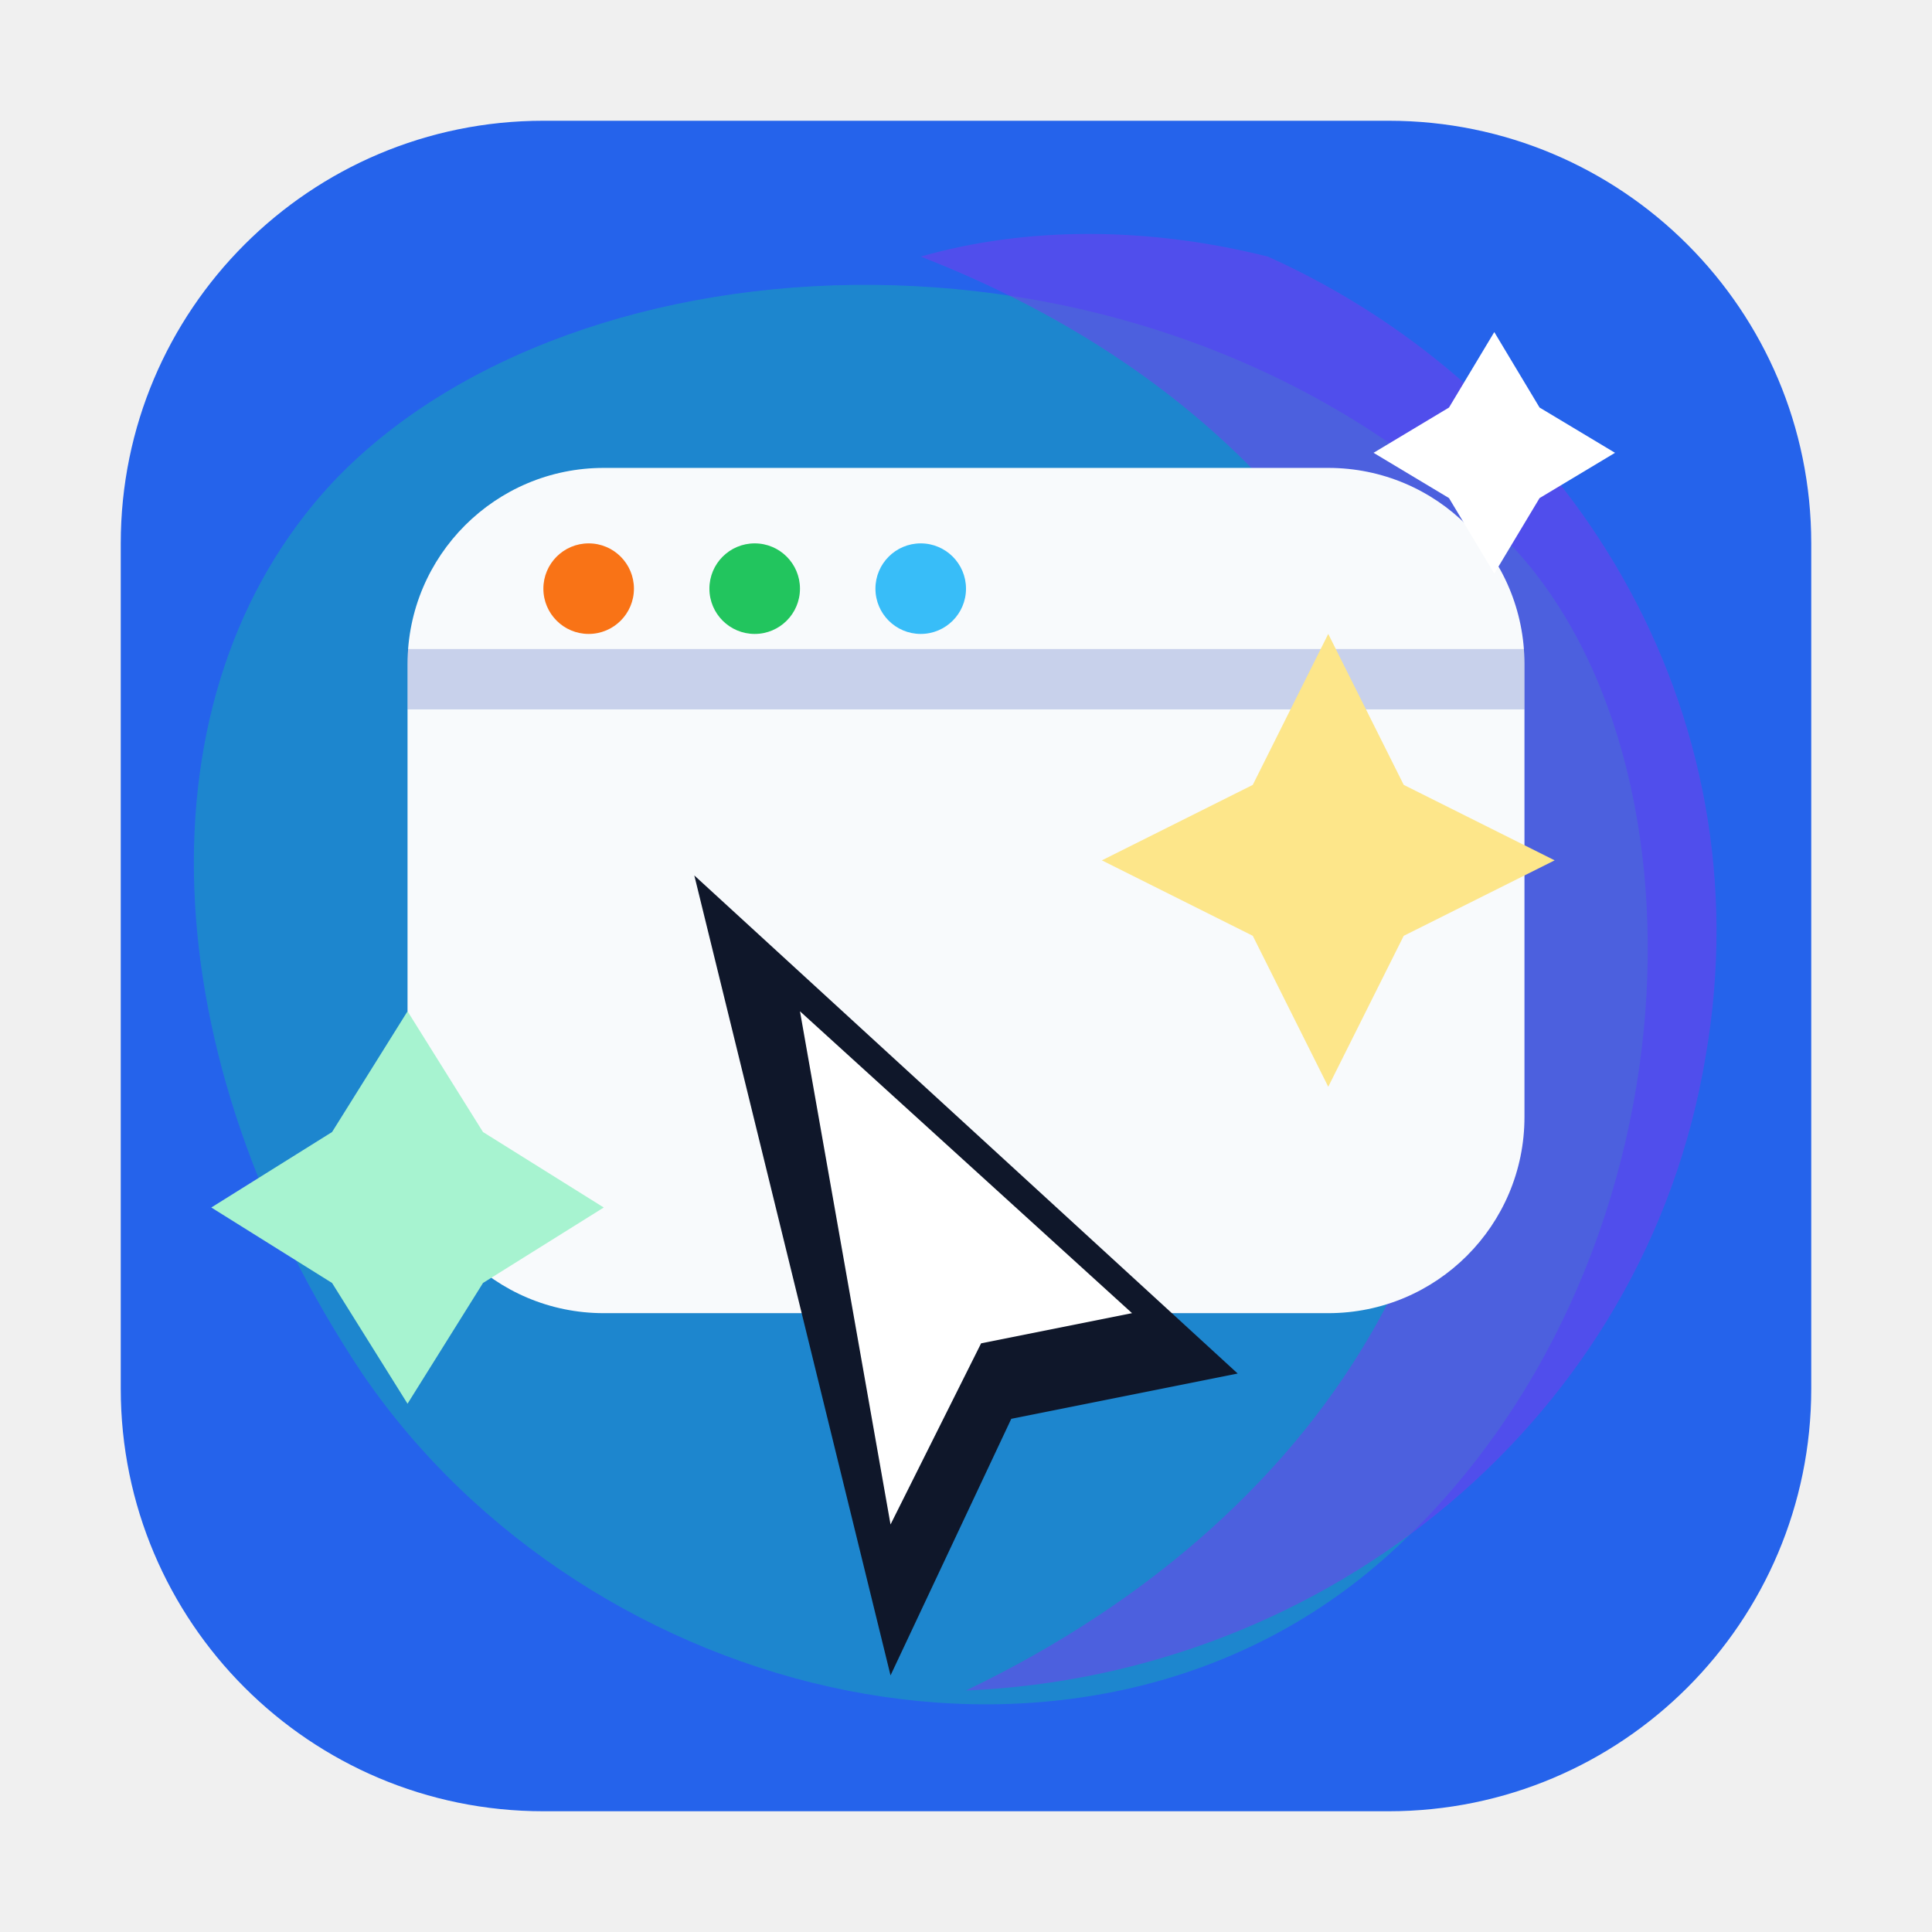
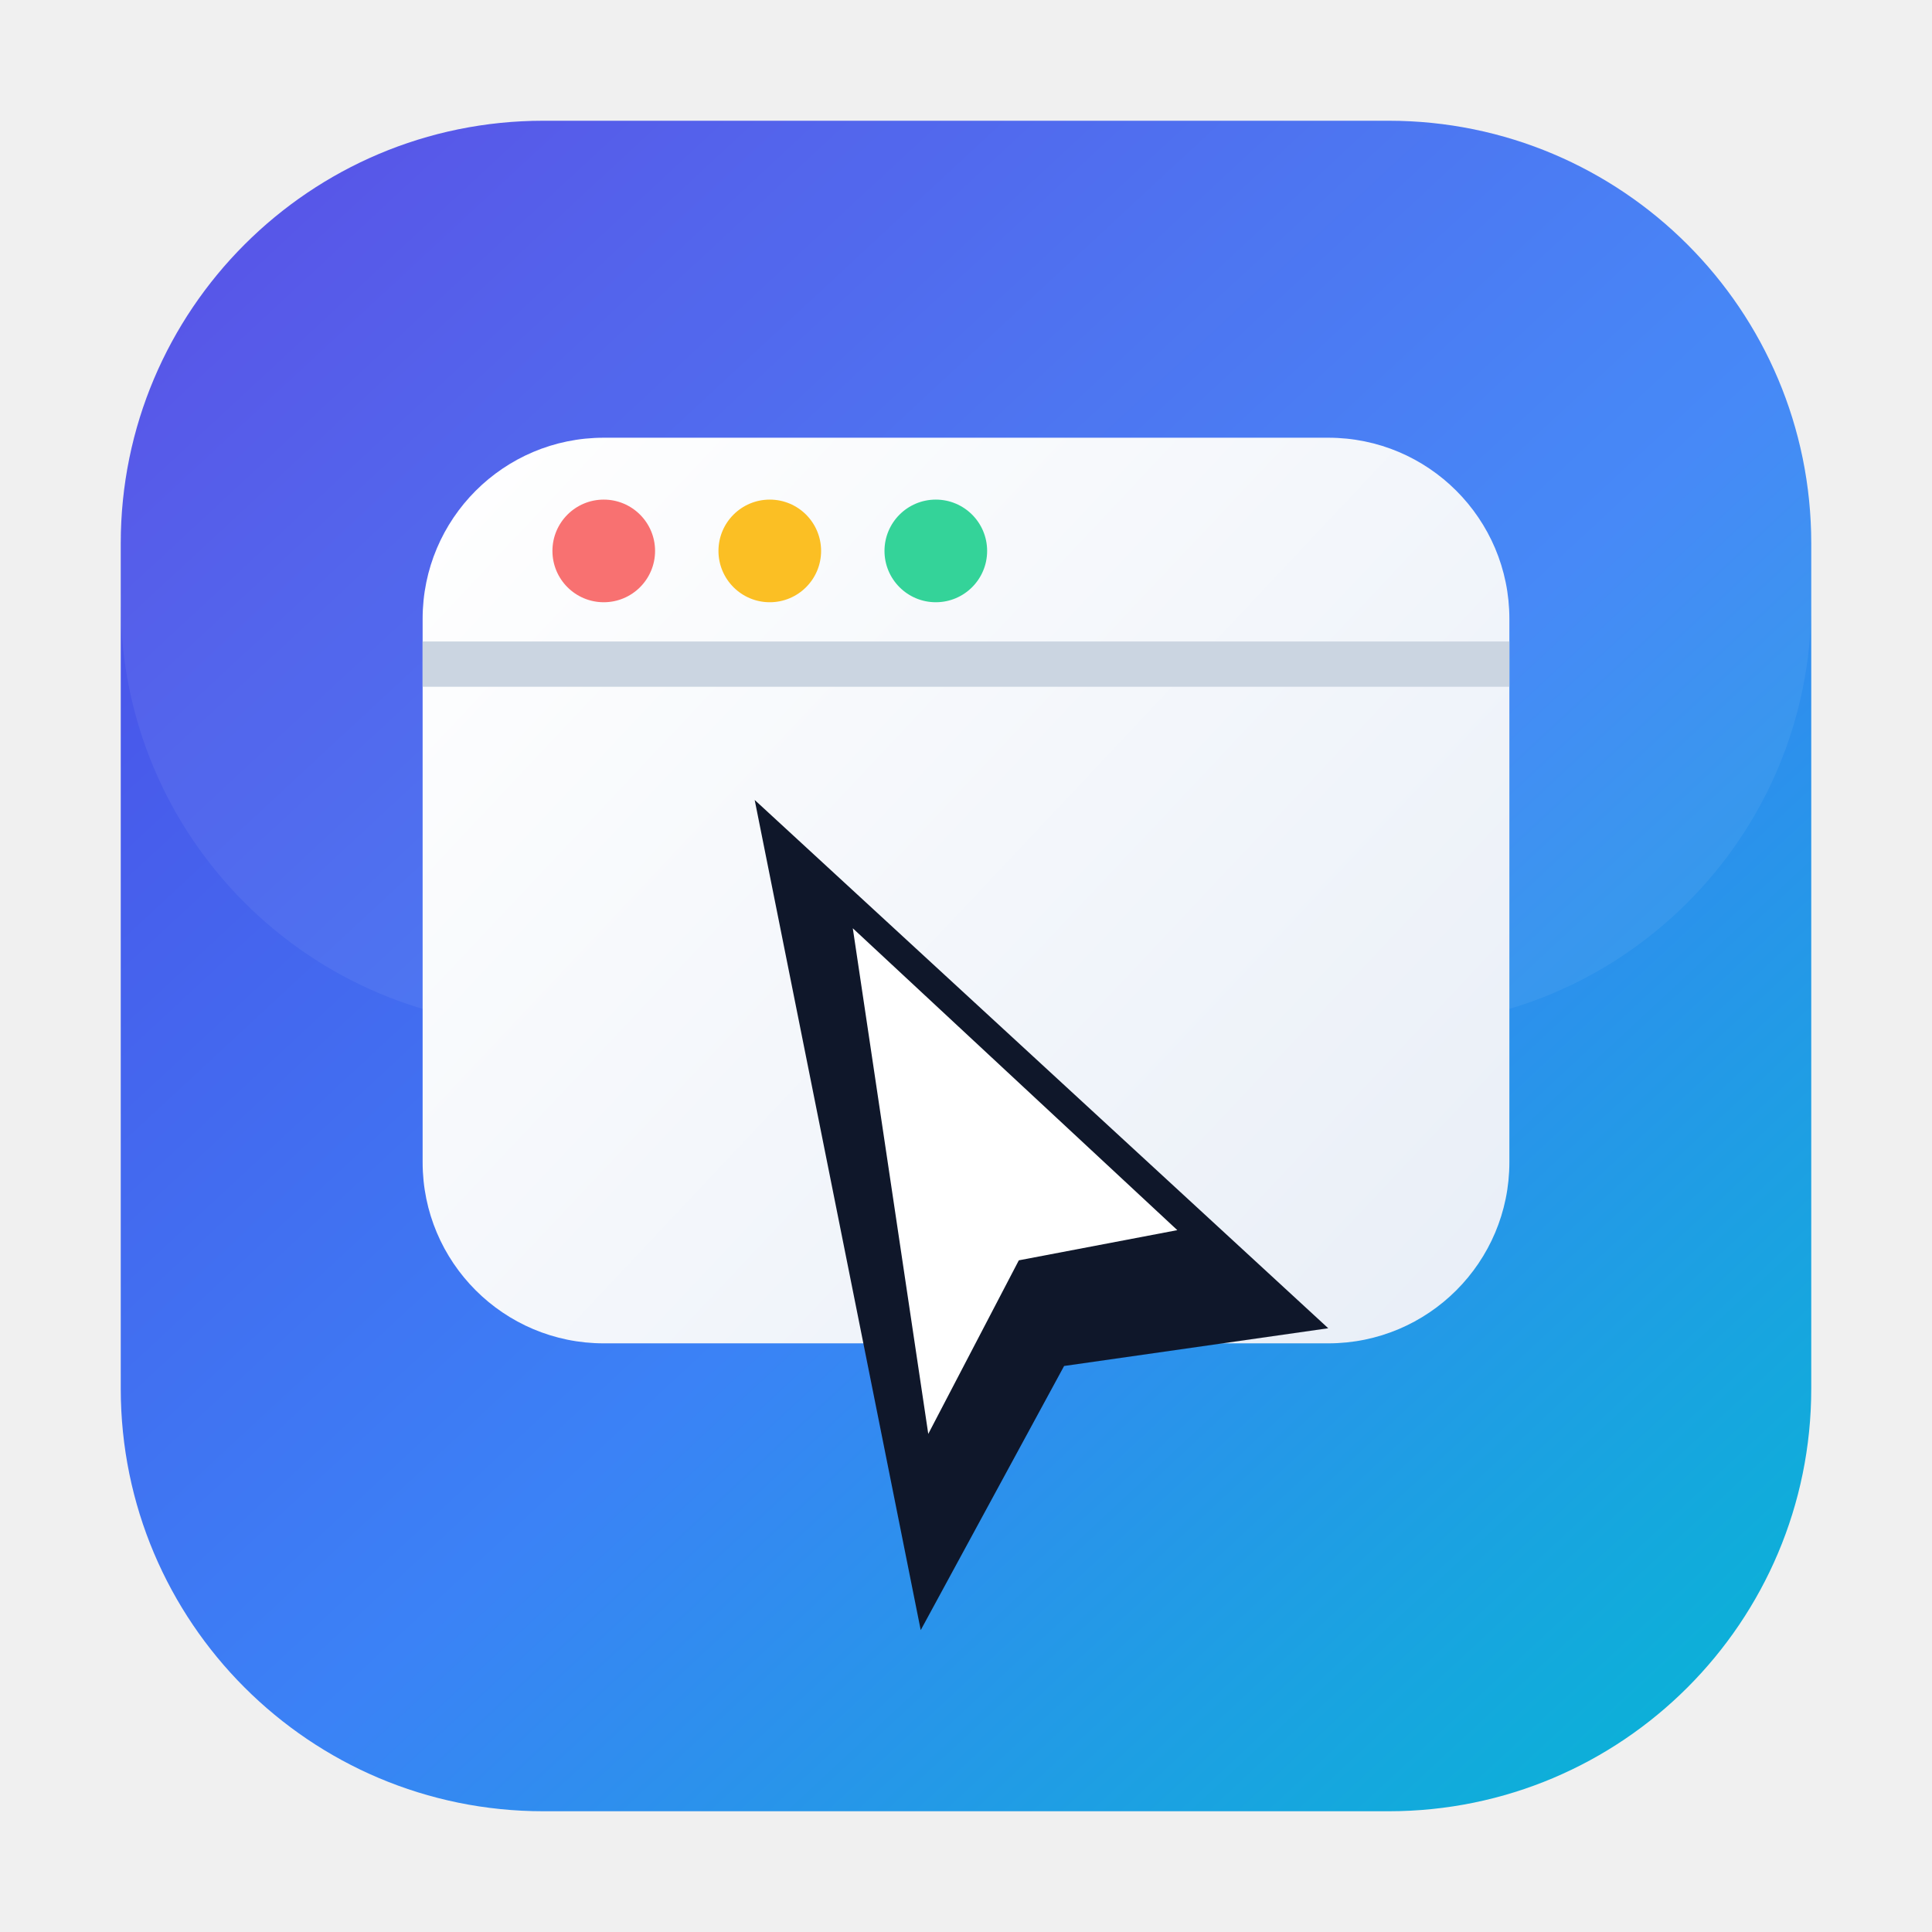
<svg xmlns="http://www.w3.org/2000/svg" width="128" height="128" viewBox="0 0 128 128" fill="none">
-   <rect x="8" y="8" width="112" height="112" rx="28" fill="#2563EB" />
-   <path d="M22 32C38 15 76 13 99 35C114 49 113 84 92 103C72 121 39 113 24 91C10 70 9 46 22 32Z" fill="#14B8A6" opacity="0.42" />
-   <path d="M84 17C104 26 117 47 113 70C109 94 88 111 64 112C89 100 101 78 96 55C92 37 79 24 61 17C68 15 76 15 84 17Z" fill="#7C3AED" opacity="0.5" />
-   <rect x="27" y="31" width="74" height="56" rx="13" fill="#F8FAFC" />
-   <path d="M27 45H101" stroke="#1E40AF" stroke-opacity="0.22" stroke-width="4" />
-   <circle cx="39" cy="39" r="3" fill="#F97316" />
-   <circle cx="50" cy="39" r="3" fill="#22C55E" />
-   <circle cx="61" cy="39" r="3" fill="#38BDF8" />
-   <path d="M46 58L82 91L67 94L59 111L46 58Z" fill="#0F172A" />
-   <path d="M53 67L75 87L65 89L59 101L53 67Z" fill="#FFFFFF" />
-   <path d="M83 52L88 42L93 52L103 57L93 62L88 72L83 62L73 57L83 52Z" fill="#FDE68A" />
-   <path d="M96 27L99 22L102 27L107 30L102 33L99 38L96 33L91 30L96 27Z" fill="#FFFFFF" />
-   <path d="M22 75L27 67L32 75L40 80L32 85L27 93L22 85L14 80L22 75Z" fill="#A7F3D0" />
+   <defs>
+     <linearGradient id="bg" x1="12" y1="8" x2="116" y2="120" gradientUnits="userSpaceOnUse">
+       <stop stop-color="#4F46E5" />
+       <stop offset="0.55" stop-color="#3B82F6" />
+       <stop offset="1" stop-color="#06B6D4" />
+     </linearGradient>
+     <linearGradient id="screen" x1="30" y1="28" x2="98" y2="92" gradientUnits="userSpaceOnUse">
+       <stop stop-color="#FFFFFF" />
+       <stop offset="1" stop-color="#E8EEF7" />
+     </linearGradient>
+   </defs>
+   <rect x="8" y="8" width="112" height="112" rx="28" fill="url(#bg)" />
+   <rect x="8" y="8" width="112" height="60" rx="28" fill="#FFFFFF" opacity="0.06" />
+   <rect x="28" y="29" width="72" height="60" rx="12" fill="url(#screen)" />
+   <path d="M28 44H100" stroke="#CBD5E1" stroke-width="3" />
+   <circle cx="40" cy="36.5" r="3.4" fill="#F87171" />
+   <circle cx="51" cy="36.5" r="3.4" fill="#FBBF24" />
+   <circle cx="62" cy="36.5" r="3.4" fill="#34D399" />
+   <path d="M50 53L88 88L70.5 90.5L61 108L50 53Z" fill="#0F172A" />
+   <path d="M56.5 61.5L78 81.5L67.5 83.5L61.5 95L56.5 61.5Z" fill="#FFFFFF" />
</svg>
